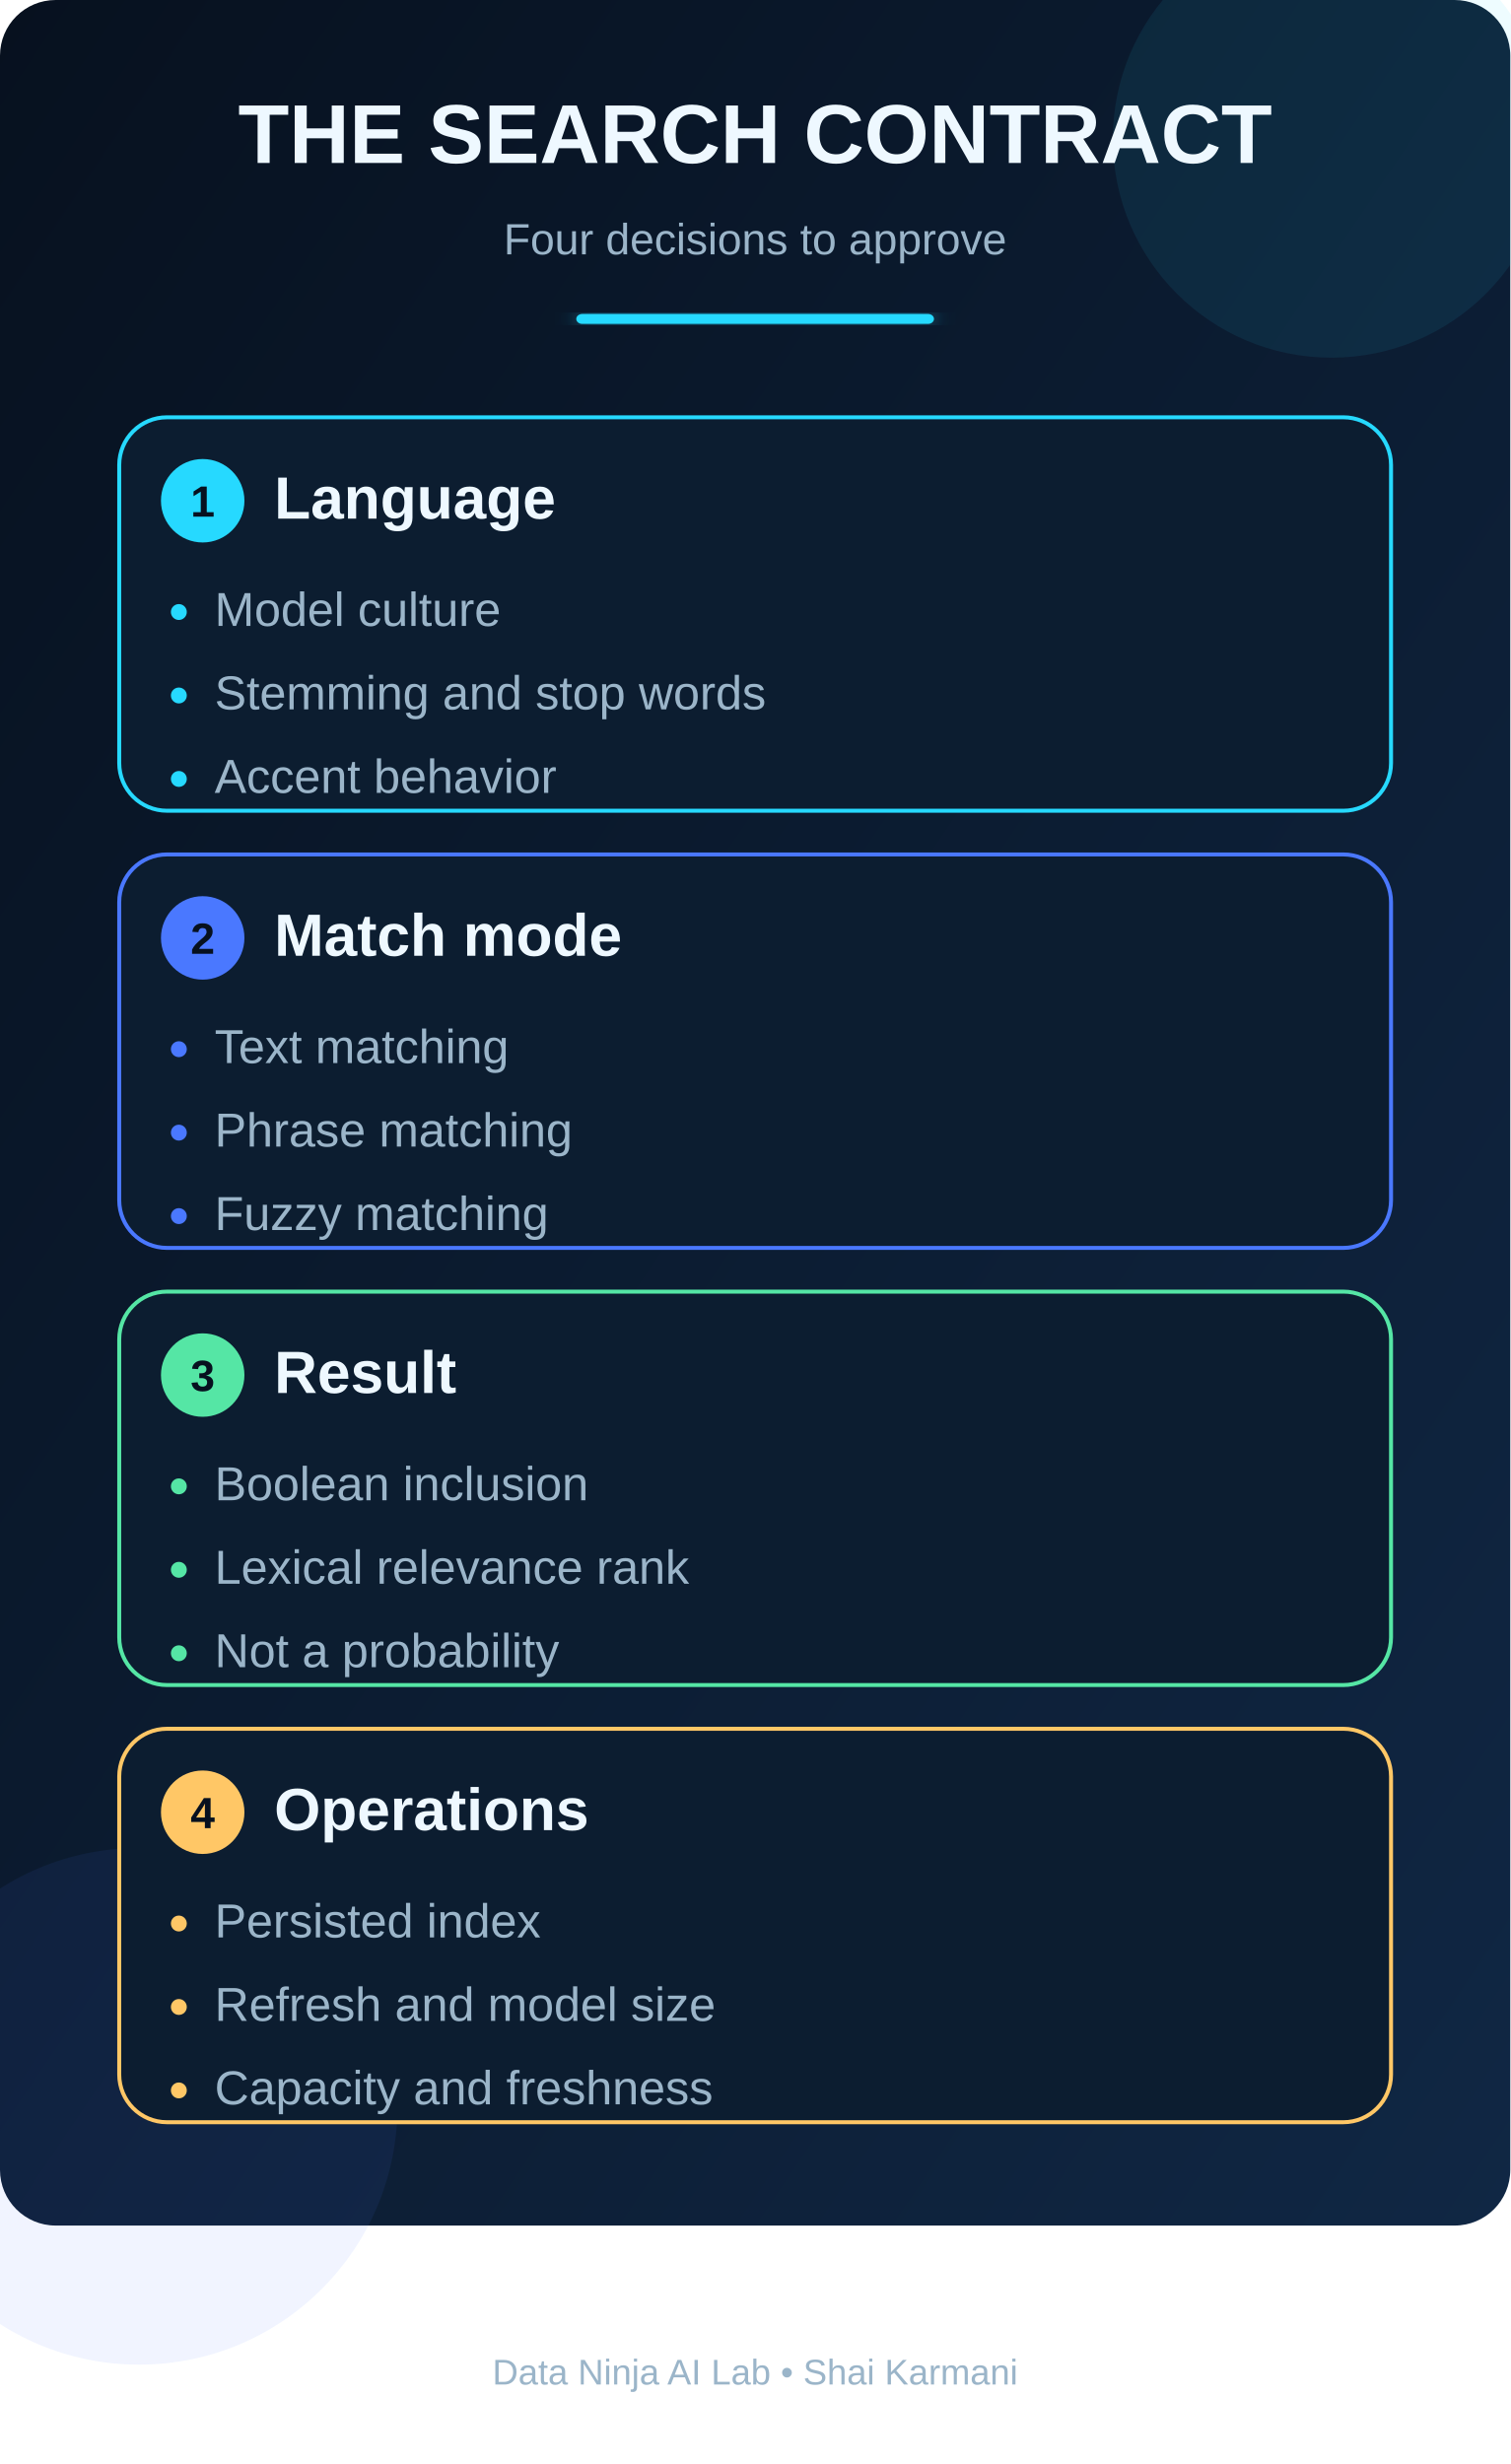
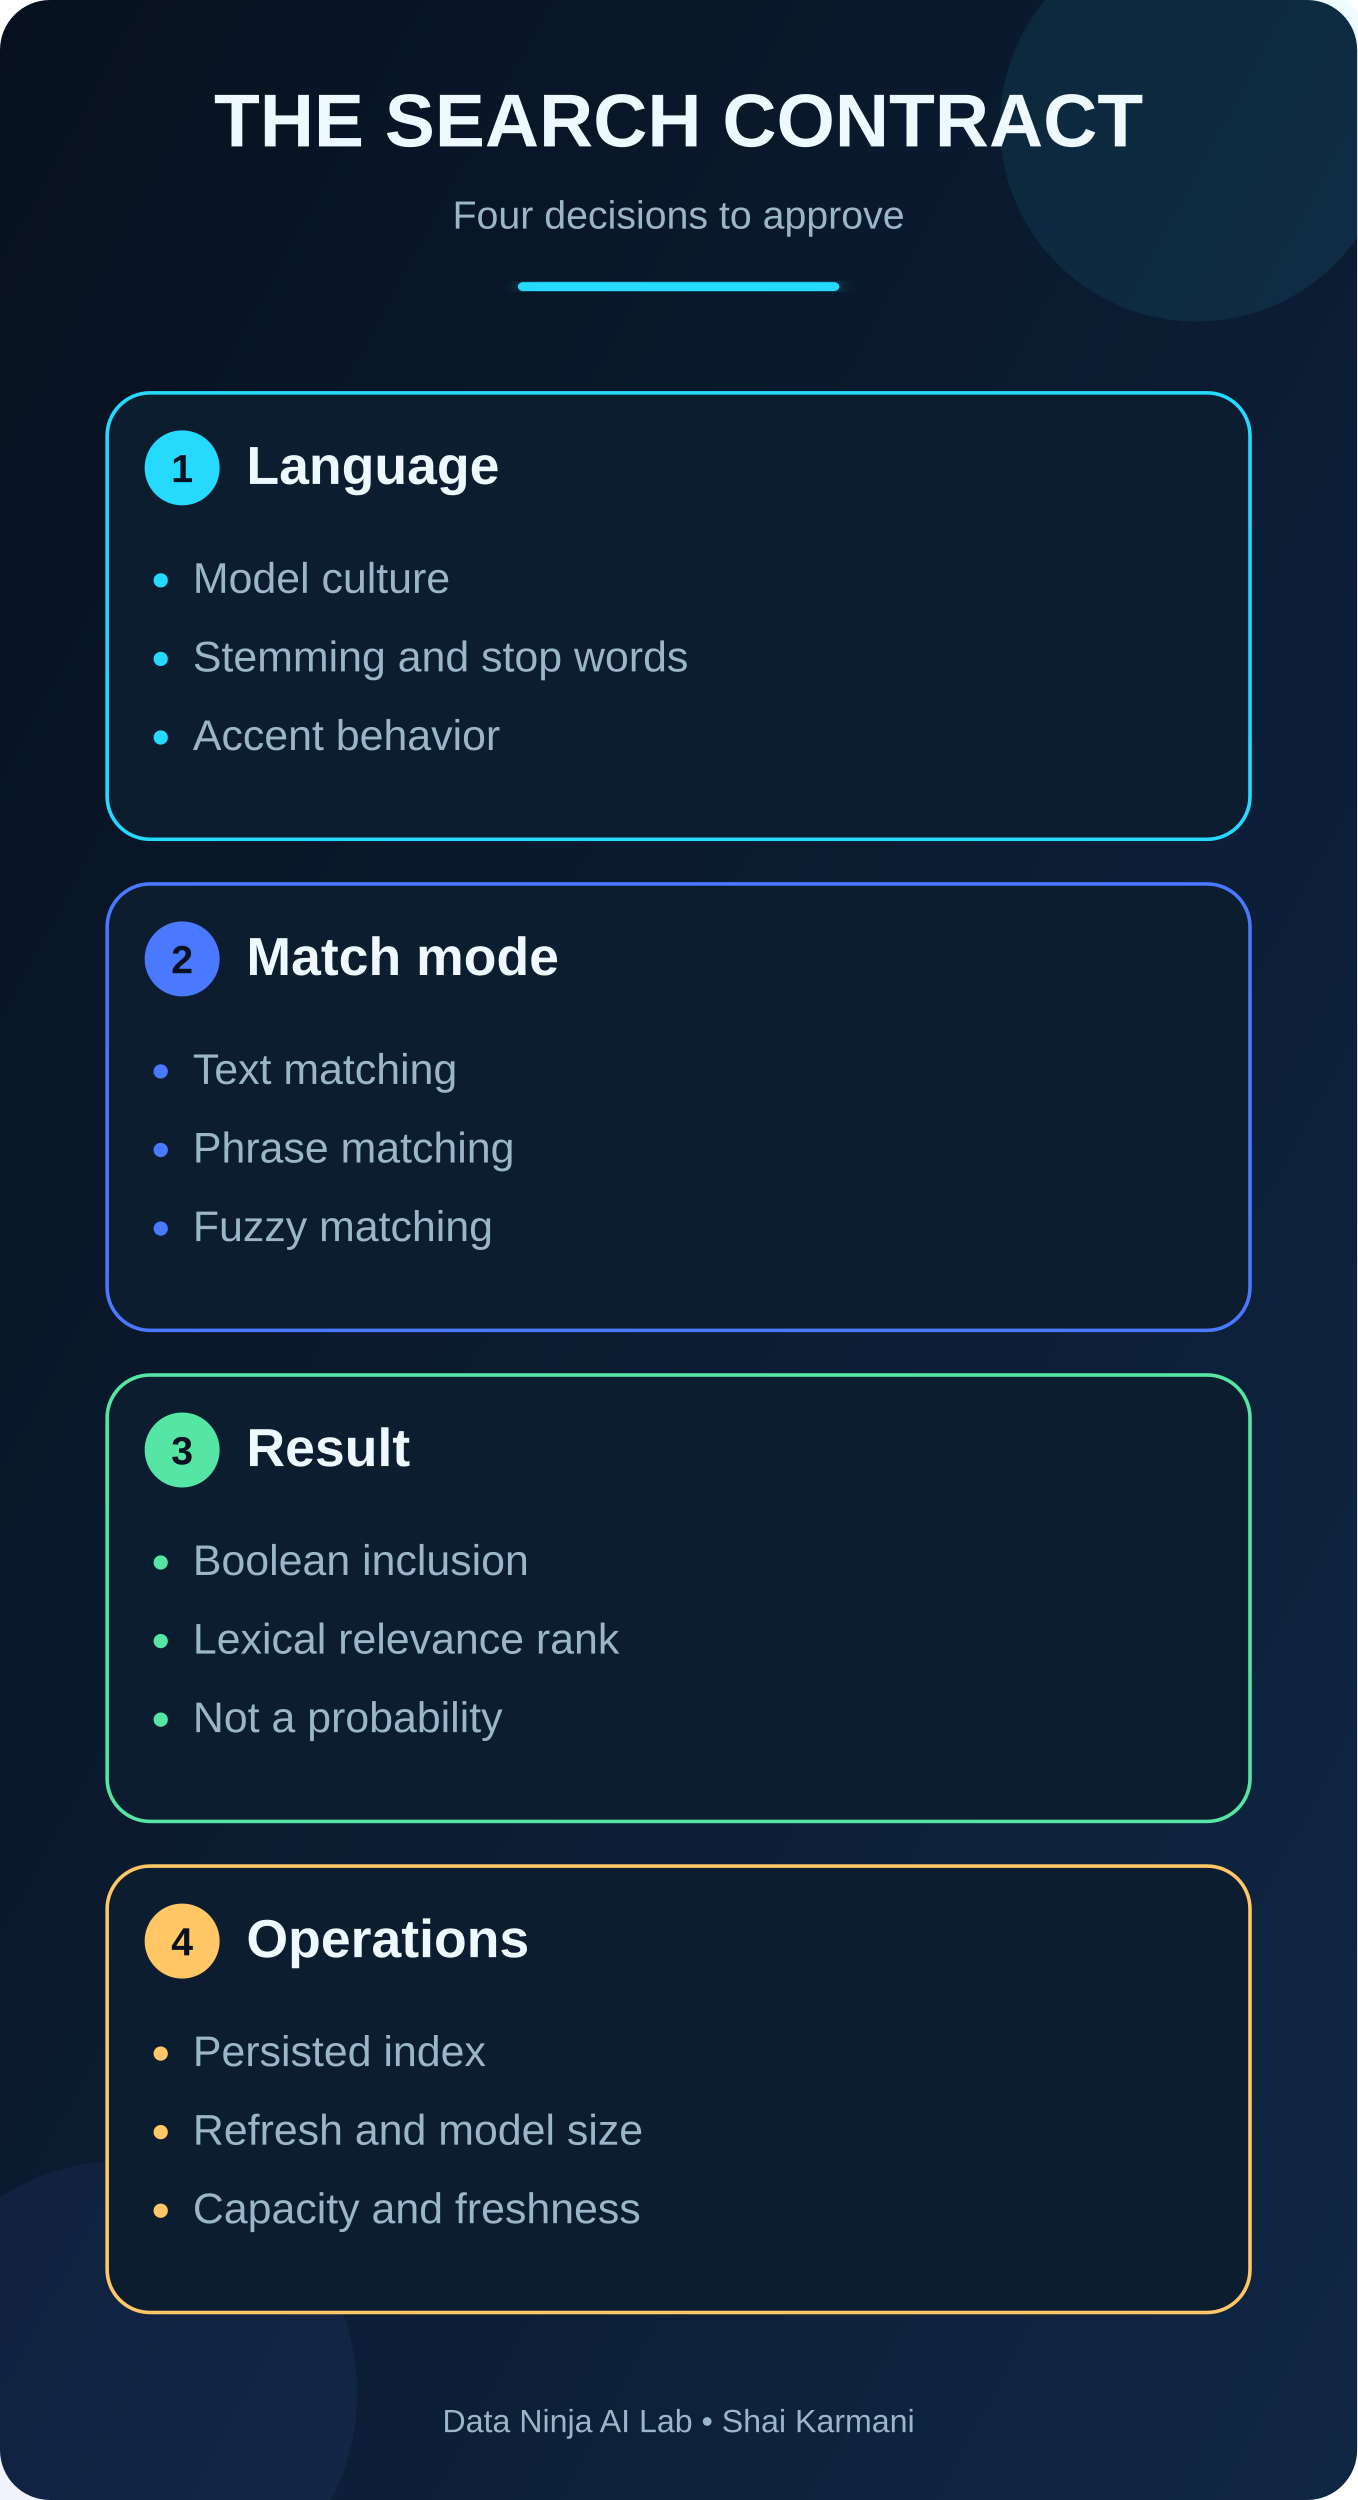
- <svg xmlns="http://www.w3.org/2000/svg" width="760" height="1240" viewBox="0 0 760 1240">
+ <svg xmlns="http://www.w3.org/2000/svg" width="760" height="1400" viewBox="0 0 760 1400">
  <defs>
    <linearGradient id="bg" x1="0" y1="0" x2="1" y2="1">
      <stop stop-color="#07111f" />
      <stop offset="1" stop-color="#102744" />
    </linearGradient>
    <filter id="glow">
      <feGaussianBlur stdDeviation="5" result="b" />
      <feMerge>
        <feMergeNode in="b" />
        <feMergeNode in="SourceGraphic" />
      </feMerge>
    </filter>
  </defs>
-   <rect width="760" height="1120" rx="28" fill="url(#bg)" />
+   <rect width="760" height="1400" rx="28" fill="url(#bg)" />
  <circle cx="670" cy="70" r="110" fill="#26d9ff" opacity=".08" />
-   <circle cx="70" cy="1060" r="130" fill="#4a78ff" opacity=".08" />
-   <text x="380.0" y="82" text-anchor="middle" fill="#eef8ff" font-family="Arial,sans-serif" font-weight="700" font-size="42">THE SEARCH CONTRACT</text>
-   <text x="380.0" y="128" text-anchor="middle" fill="#9bb5c9" font-family="Arial,sans-serif" font-size="22">Four decisions to approve</text>
-   <rect x="290.0" y="158" width="180" height="5" rx="3" fill="#26d9ff" filter="url(#glow)" />
-   <rect x="60" y="210" width="640" height="198" rx="24" fill="#0c1d30" stroke="#26d9ff" stroke-width="2" />
-   <circle cx="102" cy="252" r="21" fill="#26d9ff" />
-   <text x="102" y="260" text-anchor="middle" fill="#07111f" font-family="Arial,sans-serif" font-weight="700" font-size="22">1</text>
-   <text x="138" y="261" fill="#eef8ff" font-family="Arial,sans-serif" font-weight="700" font-size="30">Language</text>
-   <circle cx="90" cy="308" r="4" fill="#26d9ff" />
-   <text x="108" y="315" fill="#9bb5c9" font-family="Arial,sans-serif" font-size="24">Model culture</text>
-   <circle cx="90" cy="350" r="4" fill="#26d9ff" />
-   <text x="108" y="357" fill="#9bb5c9" font-family="Arial,sans-serif" font-size="24">Stemming and stop words</text>
-   <circle cx="90" cy="392" r="4" fill="#26d9ff" />
-   <text x="108" y="399" fill="#9bb5c9" font-family="Arial,sans-serif" font-size="24">Accent behavior</text>
-   <rect x="60" y="430" width="640" height="198" rx="24" fill="#0c1d30" stroke="#4a78ff" stroke-width="2" />
-   <circle cx="102" cy="472" r="21" fill="#4a78ff" />
-   <text x="102" y="480" text-anchor="middle" fill="#07111f" font-family="Arial,sans-serif" font-weight="700" font-size="22">2</text>
-   <text x="138" y="481" fill="#eef8ff" font-family="Arial,sans-serif" font-weight="700" font-size="30">Match mode</text>
-   <circle cx="90" cy="528" r="4" fill="#4a78ff" />
-   <text x="108" y="535" fill="#9bb5c9" font-family="Arial,sans-serif" font-size="24">Text matching</text>
-   <circle cx="90" cy="570" r="4" fill="#4a78ff" />
-   <text x="108" y="577" fill="#9bb5c9" font-family="Arial,sans-serif" font-size="24">Phrase matching</text>
-   <circle cx="90" cy="612" r="4" fill="#4a78ff" />
-   <text x="108" y="619" fill="#9bb5c9" font-family="Arial,sans-serif" font-size="24">Fuzzy matching</text>
-   <rect x="60" y="650" width="640" height="198" rx="24" fill="#0c1d30" stroke="#55e6a5" stroke-width="2" />
-   <circle cx="102" cy="692" r="21" fill="#55e6a5" />
-   <text x="102" y="700" text-anchor="middle" fill="#07111f" font-family="Arial,sans-serif" font-weight="700" font-size="22">3</text>
-   <text x="138" y="701" fill="#eef8ff" font-family="Arial,sans-serif" font-weight="700" font-size="30">Result</text>
-   <circle cx="90" cy="748" r="4" fill="#55e6a5" />
-   <text x="108" y="755" fill="#9bb5c9" font-family="Arial,sans-serif" font-size="24">Boolean inclusion</text>
-   <circle cx="90" cy="790" r="4" fill="#55e6a5" />
-   <text x="108" y="797" fill="#9bb5c9" font-family="Arial,sans-serif" font-size="24">Lexical relevance rank</text>
-   <circle cx="90" cy="832" r="4" fill="#55e6a5" />
-   <text x="108" y="839" fill="#9bb5c9" font-family="Arial,sans-serif" font-size="24">Not a probability</text>
-   <rect x="60" y="870" width="640" height="198" rx="24" fill="#0c1d30" stroke="#ffc766" stroke-width="2" />
-   <circle cx="102" cy="912" r="21" fill="#ffc766" />
-   <text x="102" y="920" text-anchor="middle" fill="#07111f" font-family="Arial,sans-serif" font-weight="700" font-size="22">4</text>
-   <text x="138" y="921" fill="#eef8ff" font-family="Arial,sans-serif" font-weight="700" font-size="30">Operations</text>
-   <circle cx="90" cy="968" r="4" fill="#ffc766" />
-   <text x="108" y="975" fill="#9bb5c9" font-family="Arial,sans-serif" font-size="24">Persisted index</text>
-   <circle cx="90" cy="1010" r="4" fill="#ffc766" />
-   <text x="108" y="1017" fill="#9bb5c9" font-family="Arial,sans-serif" font-size="24">Refresh and model size</text>
-   <circle cx="90" cy="1052" r="4" fill="#ffc766" />
-   <text x="108" y="1059" fill="#9bb5c9" font-family="Arial,sans-serif" font-size="24">Capacity and freshness</text>
-   <text x="380.0" y="1200" text-anchor="middle" fill="#9bb5c9" font-family="Arial,sans-serif" font-size="18">Data Ninja AI Lab • Shai Karmani</text>
+   <circle cx="70" cy="1340" r="130" fill="#4a78ff" opacity=".08" />
+   <text x="380" y="82" text-anchor="middle" fill="#eef8ff" font-family="Arial,sans-serif" font-weight="700" font-size="42">THE SEARCH CONTRACT</text>
+   <text x="380" y="128" text-anchor="middle" fill="#9bb5c9" font-family="Arial,sans-serif" font-size="22">Four decisions to approve</text>
+   <rect x="290" y="158" width="180" height="5" rx="3" fill="#26d9ff" filter="url(#glow)" />
+   <rect x="60" y="220" width="640" height="250" rx="24" fill="#0c1d30" stroke="#26d9ff" stroke-width="2" />
+   <circle cx="102" cy="262" r="21" fill="#26d9ff" />
+   <text x="102" y="270" text-anchor="middle" fill="#07111f" font-family="Arial,sans-serif" font-weight="700" font-size="22">1</text>
+   <text x="138" y="271" fill="#eef8ff" font-family="Arial,sans-serif" font-weight="700" font-size="30">Language</text>
+   <circle cx="90" cy="325" r="4" fill="#26d9ff" />
+   <text x="108" y="332" fill="#9bb5c9" font-family="Arial,sans-serif" font-size="24">Model culture</text>
+   <circle cx="90" cy="369" r="4" fill="#26d9ff" />
+   <text x="108" y="376" fill="#9bb5c9" font-family="Arial,sans-serif" font-size="24">Stemming and stop words</text>
+   <circle cx="90" cy="413" r="4" fill="#26d9ff" />
+   <text x="108" y="420" fill="#9bb5c9" font-family="Arial,sans-serif" font-size="24">Accent behavior</text>
+   <rect x="60" y="495" width="640" height="250" rx="24" fill="#0c1d30" stroke="#4a78ff" stroke-width="2" />
+   <circle cx="102" cy="537" r="21" fill="#4a78ff" />
+   <text x="102" y="545" text-anchor="middle" fill="#07111f" font-family="Arial,sans-serif" font-weight="700" font-size="22">2</text>
+   <text x="138" y="546" fill="#eef8ff" font-family="Arial,sans-serif" font-weight="700" font-size="30">Match mode</text>
+   <circle cx="90" cy="600" r="4" fill="#4a78ff" />
+   <text x="108" y="607" fill="#9bb5c9" font-family="Arial,sans-serif" font-size="24">Text matching</text>
+   <circle cx="90" cy="644" r="4" fill="#4a78ff" />
+   <text x="108" y="651" fill="#9bb5c9" font-family="Arial,sans-serif" font-size="24">Phrase matching</text>
+   <circle cx="90" cy="688" r="4" fill="#4a78ff" />
+   <text x="108" y="695" fill="#9bb5c9" font-family="Arial,sans-serif" font-size="24">Fuzzy matching</text>
+   <rect x="60" y="770" width="640" height="250" rx="24" fill="#0c1d30" stroke="#55e6a5" stroke-width="2" />
+   <circle cx="102" cy="812" r="21" fill="#55e6a5" />
+   <text x="102" y="820" text-anchor="middle" fill="#07111f" font-family="Arial,sans-serif" font-weight="700" font-size="22">3</text>
+   <text x="138" y="821" fill="#eef8ff" font-family="Arial,sans-serif" font-weight="700" font-size="30">Result</text>
+   <circle cx="90" cy="875" r="4" fill="#55e6a5" />
+   <text x="108" y="882" fill="#9bb5c9" font-family="Arial,sans-serif" font-size="24">Boolean inclusion</text>
+   <circle cx="90" cy="919" r="4" fill="#55e6a5" />
+   <text x="108" y="926" fill="#9bb5c9" font-family="Arial,sans-serif" font-size="24">Lexical relevance rank</text>
+   <circle cx="90" cy="963" r="4" fill="#55e6a5" />
+   <text x="108" y="970" fill="#9bb5c9" font-family="Arial,sans-serif" font-size="24">Not a probability</text>
+   <rect x="60" y="1045" width="640" height="250" rx="24" fill="#0c1d30" stroke="#ffc766" stroke-width="2" />
+   <circle cx="102" cy="1087" r="21" fill="#ffc766" />
+   <text x="102" y="1095" text-anchor="middle" fill="#07111f" font-family="Arial,sans-serif" font-weight="700" font-size="22">4</text>
+   <text x="138" y="1096" fill="#eef8ff" font-family="Arial,sans-serif" font-weight="700" font-size="30">Operations</text>
+   <circle cx="90" cy="1150" r="4" fill="#ffc766" />
+   <text x="108" y="1157" fill="#9bb5c9" font-family="Arial,sans-serif" font-size="24">Persisted index</text>
+   <circle cx="90" cy="1194" r="4" fill="#ffc766" />
+   <text x="108" y="1201" fill="#9bb5c9" font-family="Arial,sans-serif" font-size="24">Refresh and model size</text>
+   <circle cx="90" cy="1238" r="4" fill="#ffc766" />
+   <text x="108" y="1245" fill="#9bb5c9" font-family="Arial,sans-serif" font-size="24">Capacity and freshness</text>
+   <text x="380" y="1362" text-anchor="middle" fill="#9bb5c9" font-family="Arial,sans-serif" font-size="18">Data Ninja AI Lab • Shai Karmani</text>
</svg>
